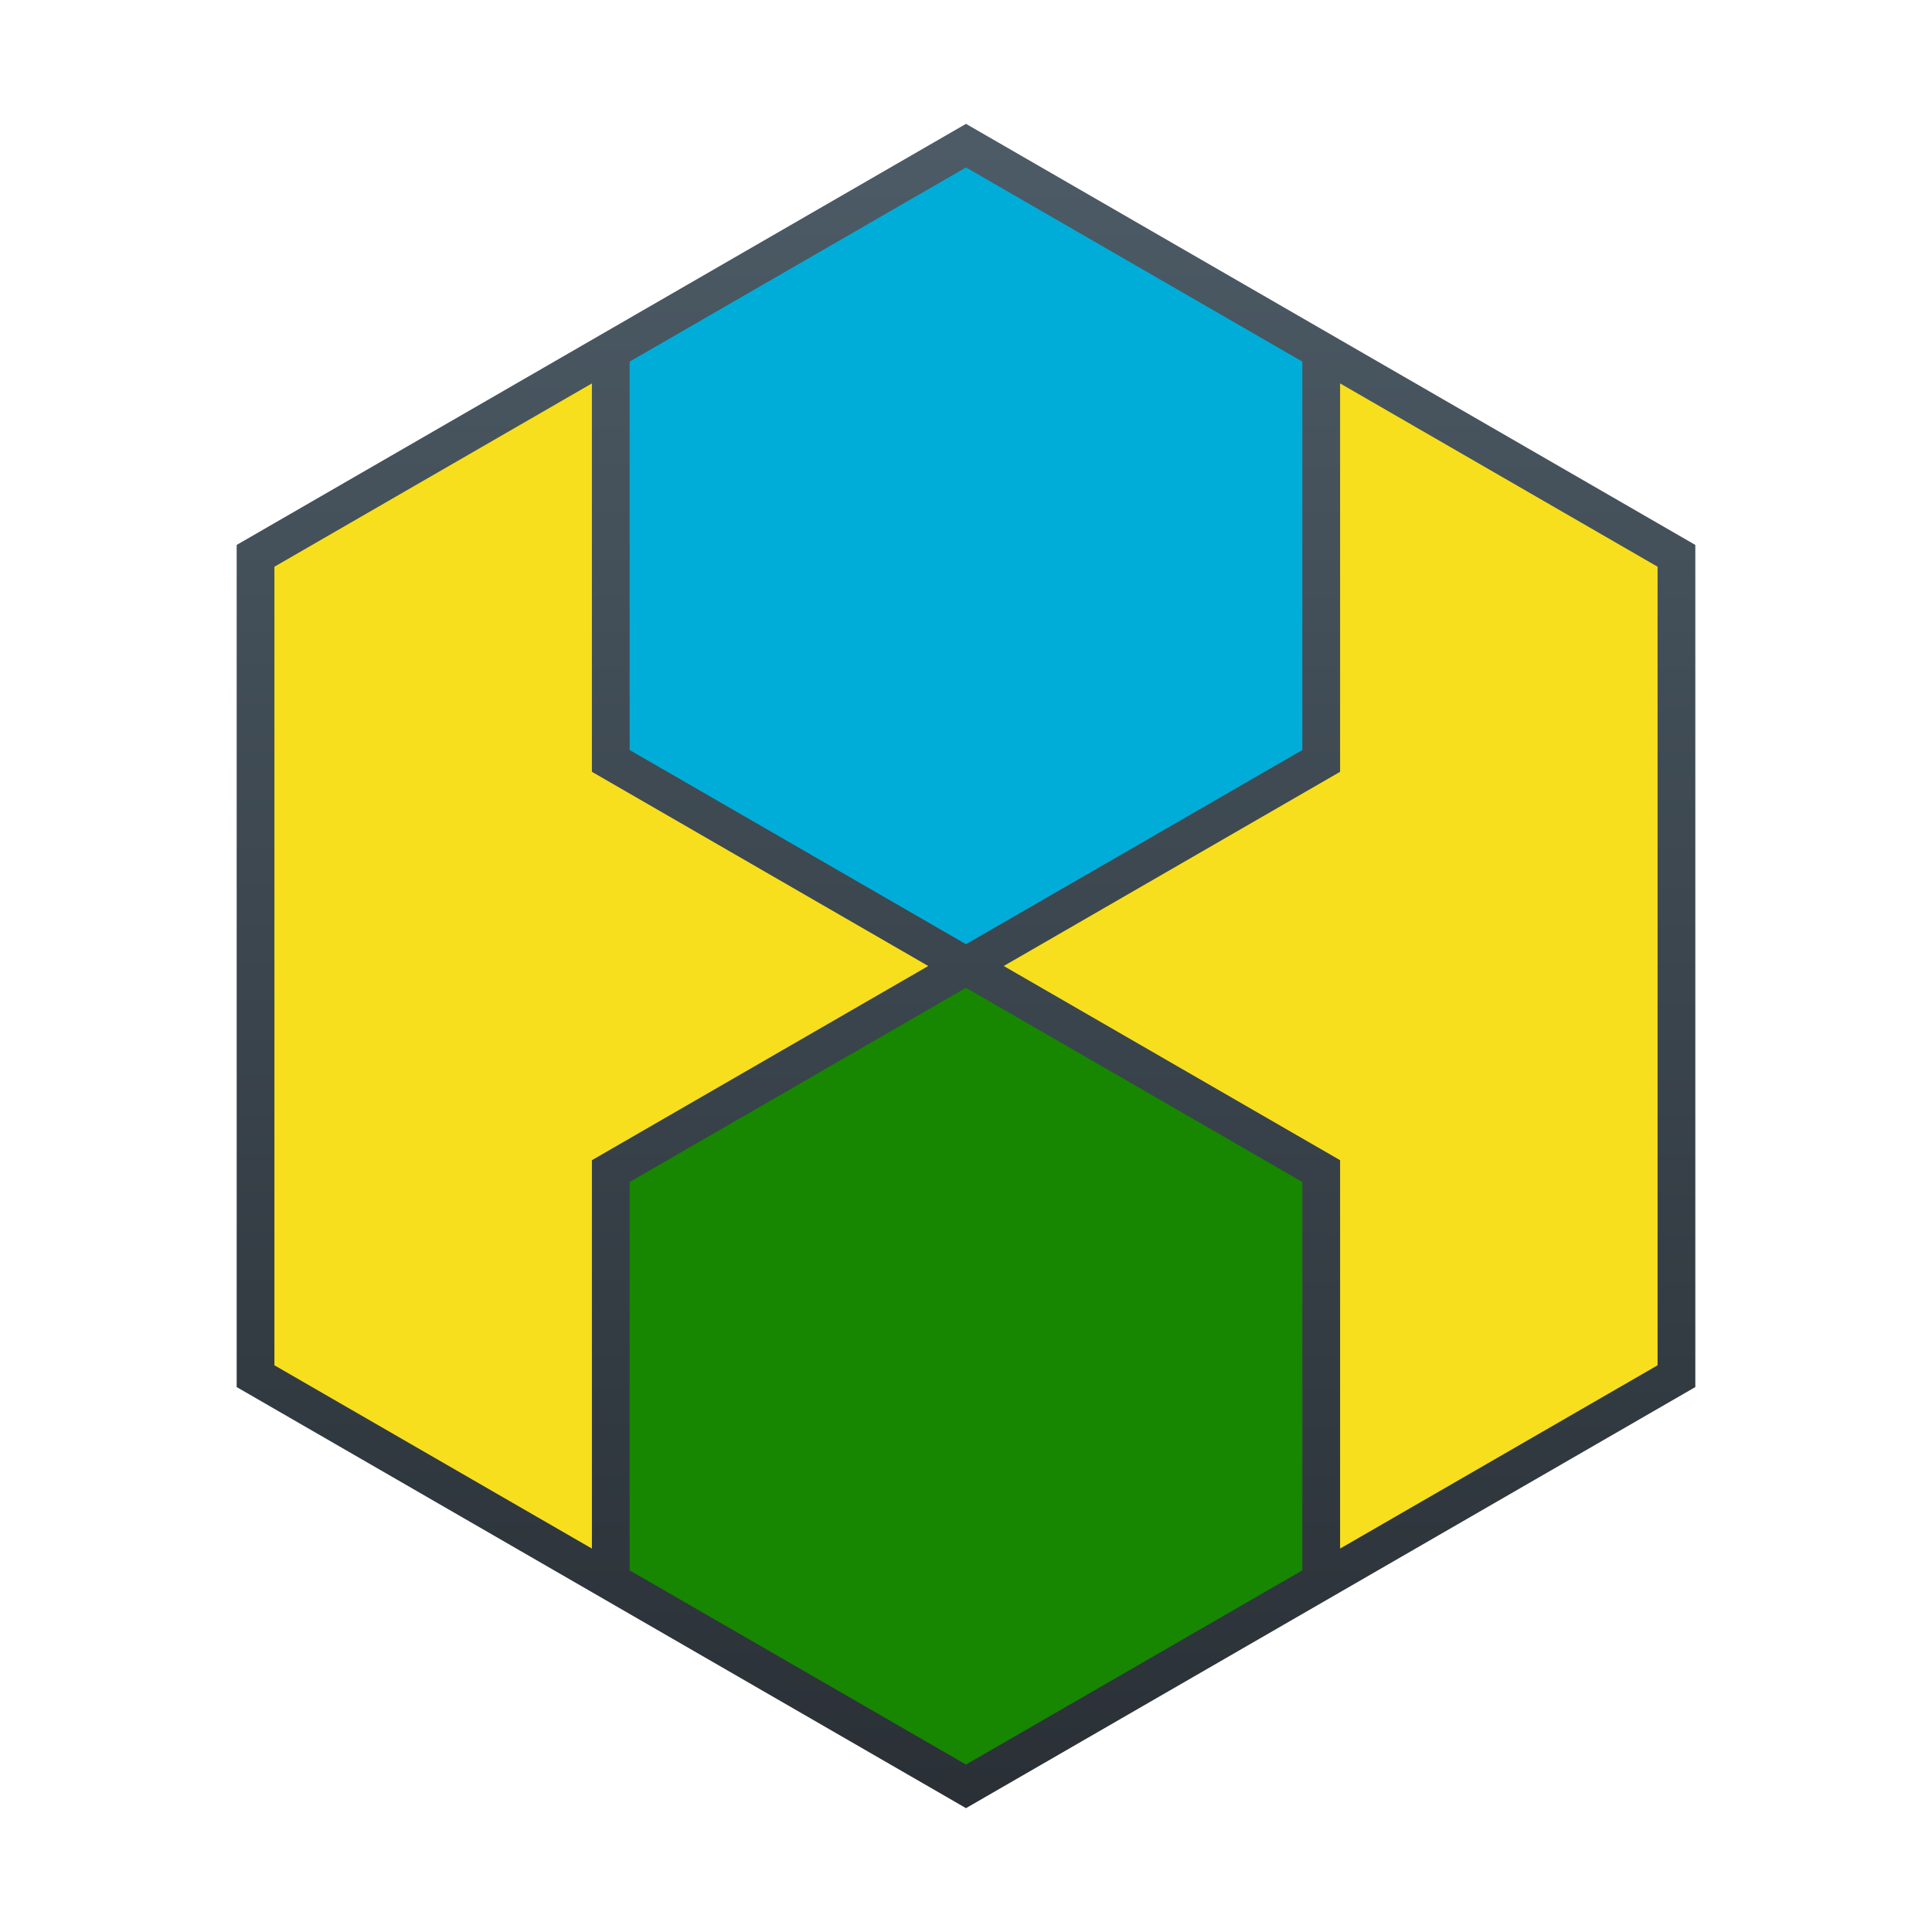
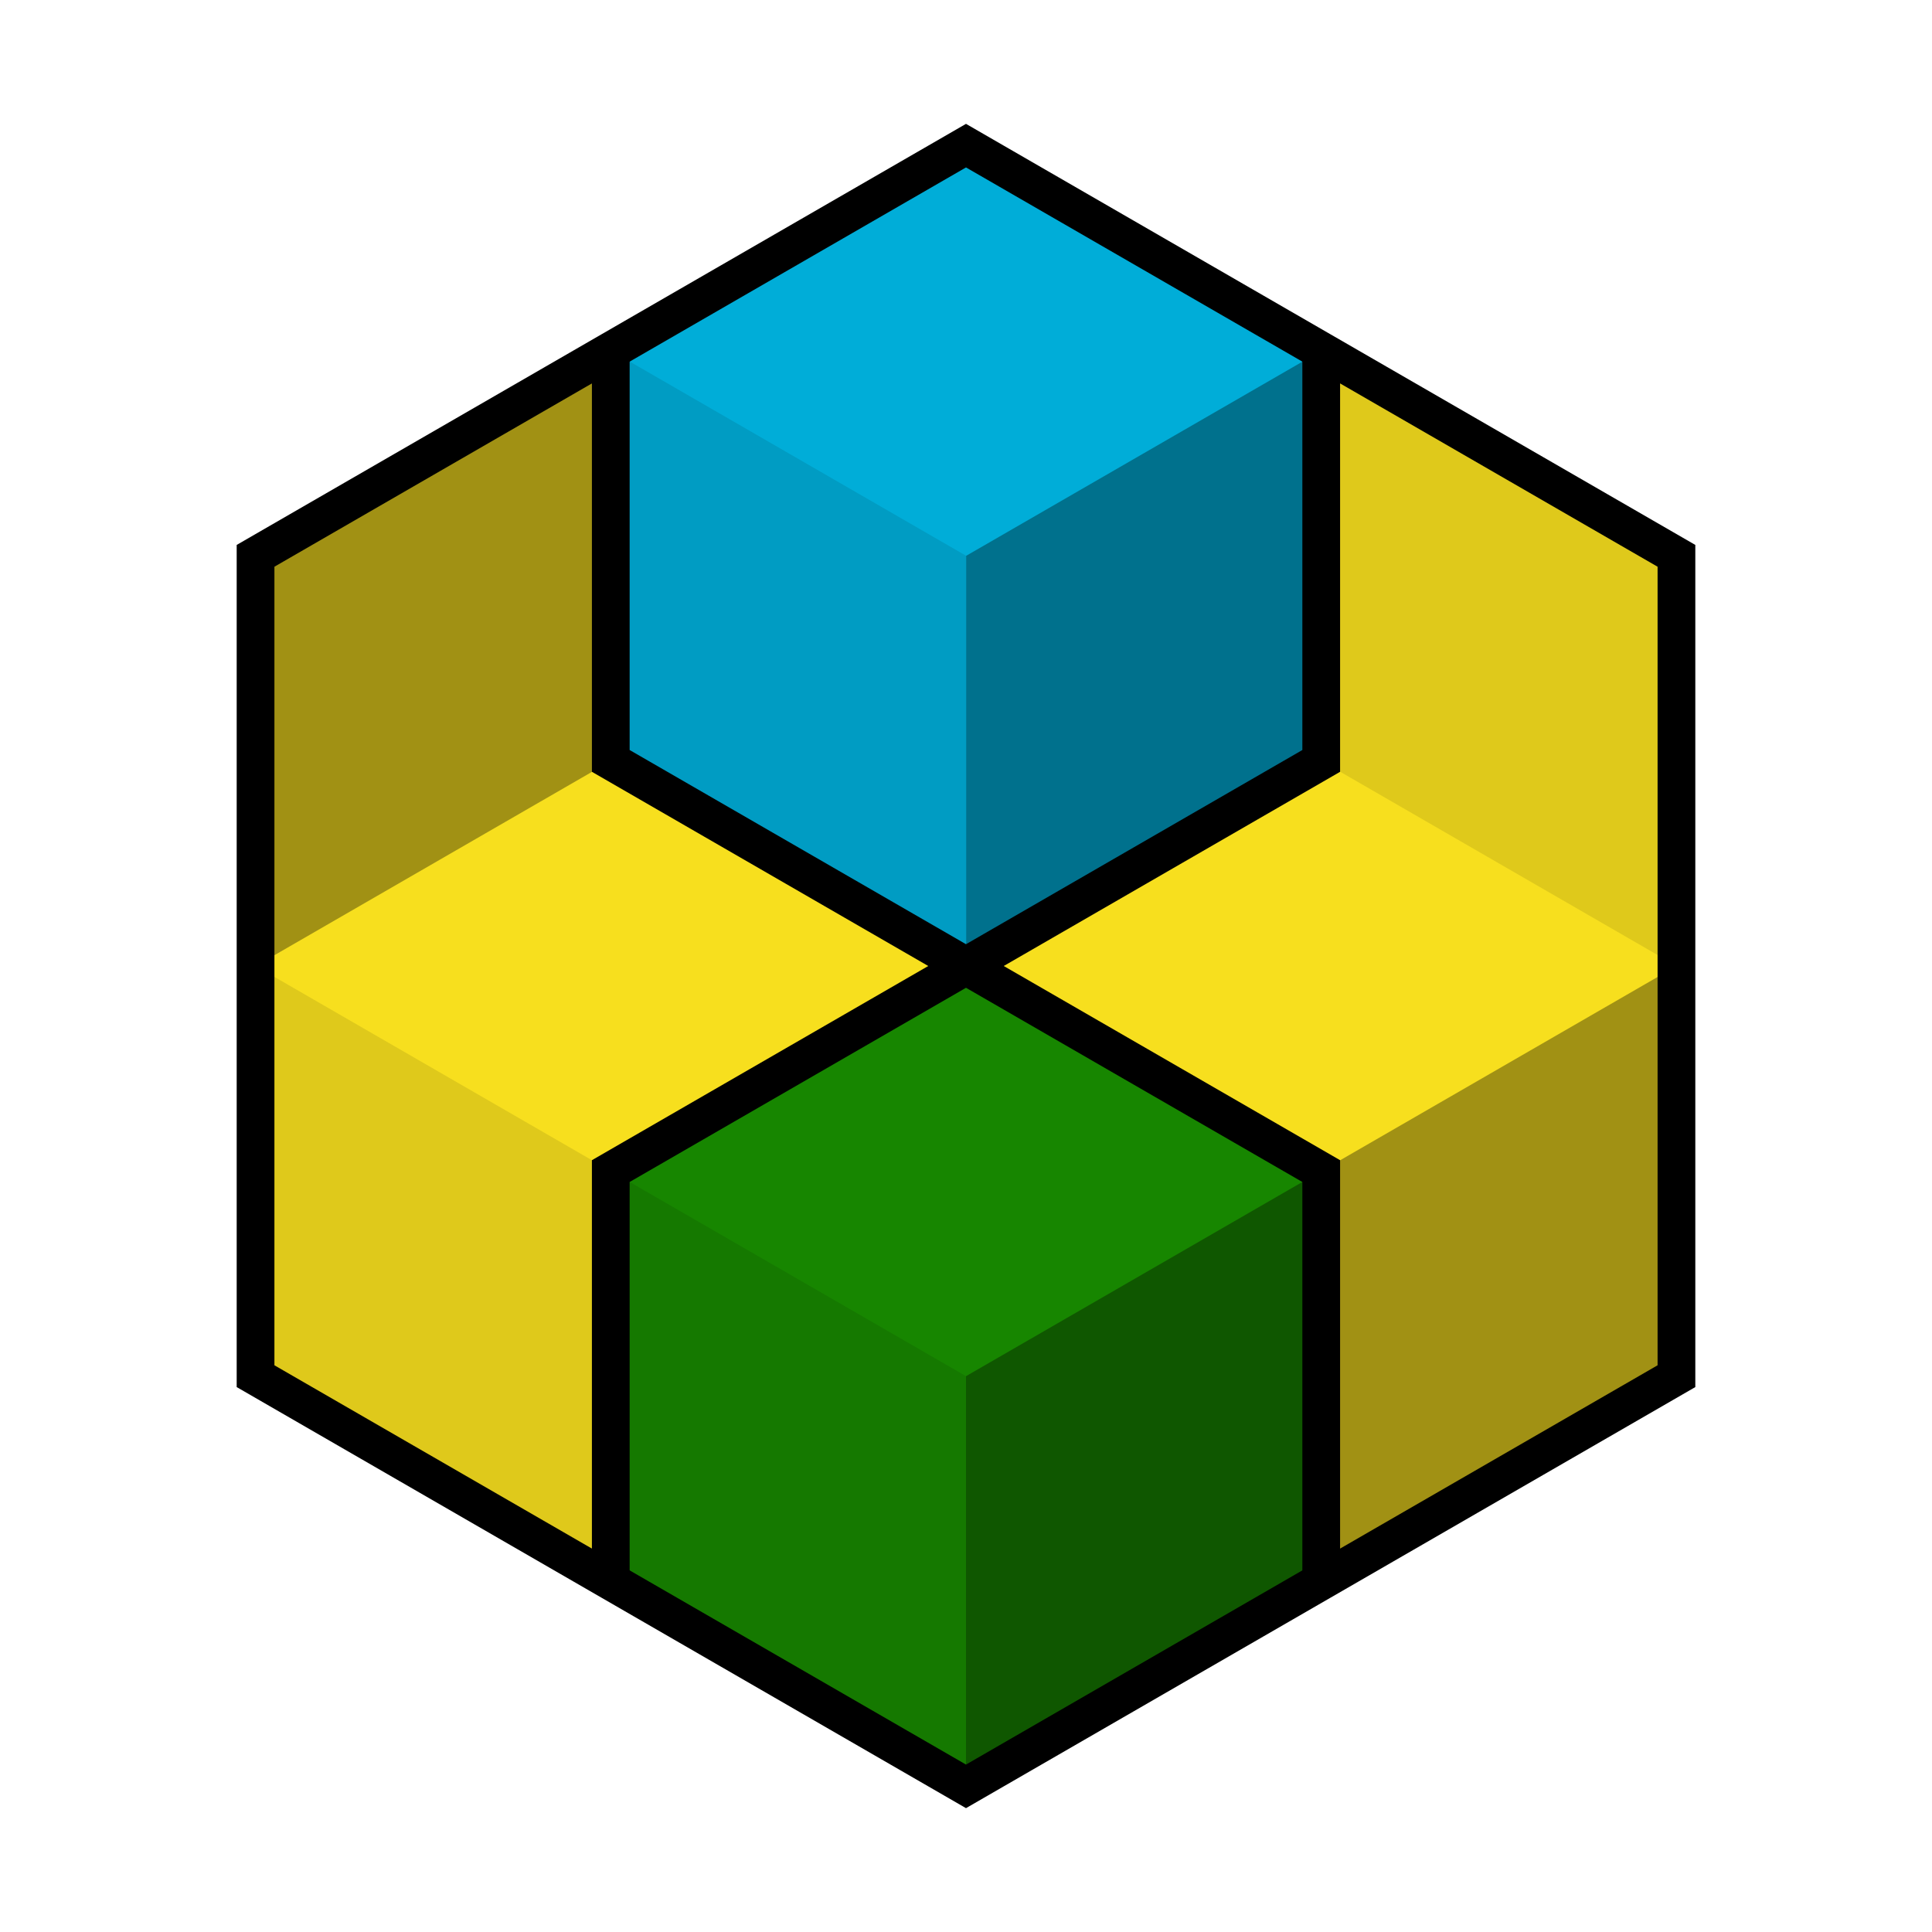
<svg xmlns="http://www.w3.org/2000/svg" xmlns:xlink="http://www.w3.org/1999/xlink" viewBox="-10 -10 512 512" version="1.1" id="svg6" width="512" height="512">
  <defs id="defs10">
-     <linearGradient id="linearGradient2189">
-       <stop style="stop-color:#556672;stop-opacity:1;" offset="0" id="stop2185" />
-       <stop style="stop-color:#2a3036;stop-opacity:1;" offset="1" id="stop2187" />
-     </linearGradient>
    <linearGradient id="linearGradient1938">
      <stop style="stop-color:#00add8;stop-opacity:1;" offset="0" id="stop1934" />
      <stop style="stop-color:#007fa5;stop-opacity:1;" offset="1" id="stop1936" />
    </linearGradient>
-     <linearGradient xlink:href="#linearGradient2189" id="linearGradient2191" x1="245.364" y1="576.544" x2="246" y2="28.597" gradientUnits="userSpaceOnUse" />
    <clipPath clipPathUnits="userSpaceOnUse" id="clipPath5768">
      <path id="path5770" style="color:#000000;display:inline;fill:url(#linearGradient5772);stroke-width:10;-inkscape-stroke:none" d="M 246,463.403 151.862,409.053 V 300.351 L 246,246 l 94.138,54.351 v 108.702 z m -94.157,-54.444 94.157,54.444 94.886,-54.658 -94.901,-32.58 z" />
    </clipPath>
    <linearGradient xlink:href="#linearGradient1938" id="linearGradient5772" gradientUnits="userSpaceOnUse" gradientTransform="translate(-10,229.3118)" x1="214.402" y1="126.488" x2="355.138" y2="125.39" />
  </defs>
-   <g id="g1423" transform="rotate(180,246,246)">
+   <g id="g1423" transform="rotate(180,246,246)" style="display:inline">
    <path style="color:#000000;display:inline;fill:#f7df1e;fill-opacity:1;stroke-width:10;-inkscape-stroke:none" d="M 246,463.403 57.723,354.702 57.723,137.298 246,28.597 434.277,137.298 l 10e-6,217.403 z" id="path2164" />
-     <g id="g1032" style="display:none">
+     <g id="g1032" style="display:inline">
      <path id="path1404" style="color:#000000;display:inline;fill:#000000;fill-opacity:0.349;stroke-width:5.773;-inkscape-stroke:none" d="m 151.818,82.947 7e-5,108.702 -94.138,54.351 -7e-5,-108.702 z" />
      <path id="path1400" style="color:#000000;display:inline;fill:#000000;fill-opacity:0.1;stroke-width:5.773;-inkscape-stroke:none" d="m 57.68,246.001 -7e-5,108.702 94.138,54.351 6e-5,-108.702 z" />
      <path id="path1302" style="color:#000000;display:inline;fill:#000000;fill-opacity:0.35;stroke-width:5.773;-inkscape-stroke:none" d="m 434.233,246.001 7e-5,108.702 -94.138,54.351 -7e-5,-108.702 z" />
      <path id="path1402" style="color:#000000;display:inline;fill:#000000;fill-opacity:0.1;stroke-width:5.773;-inkscape-stroke:none" d="m 340.138,82.947 -7e-5,108.702 94.138,54.351 7e-5,-108.702 z" />
      <path id="path1022" style="color:#000000;display:inline;fill:#000000;fill-opacity:0;stroke-width:5.773;-inkscape-stroke:none" d="m 57.68,246.001 94.138,54.351 94.138,-54.351 -94.138,-54.351 z" />
      <path id="path1020" style="color:#000000;display:inline;fill:#000000;fill-opacity:0;stroke-width:5.773;-inkscape-stroke:none" d="M 246,246 340.138,300.351 434.277,246 340.138,191.649 Z" />
    </g>
    <path style="color:#000000;display:inline;fill:#178600;fill-opacity:1;stroke-width:10;-inkscape-stroke:none" d="M 246,246 151.862,191.649 V 82.947 L 246,28.597 340.138,82.947 V 191.649 Z" id="path2170" />
-     <g id="g1037" style="display:none">
+     <g id="g1037" style="display:inline">
      <path id="path1304" style="color:#000000;display:inline;fill:#000000;fill-opacity:0.349;stroke-width:5.773;-inkscape-stroke:none" d="m 246,28.597 7e-5,108.702 -94.138,54.351 -7e-5,-108.702 z" />
      <path id="path1308" style="color:#000000;display:inline;fill:#000000;fill-opacity:0.1;stroke-width:5.773;-inkscape-stroke:none" d="m 246,28.597 -7e-5,108.702 94.138,54.351 6e-5,-108.702 z" />
      <path id="path1306" style="color:#000000;display:inline;fill:#000000;fill-opacity:0;stroke-width:5.773;-inkscape-stroke:none" d="m 151.818,191.65 94.138,54.351 94.138,-54.351 -94.138,-54.351 z" />
    </g>
    <path style="color:#000000;display:inline;fill:#00add8;fill-opacity:1;stroke-width:10;-inkscape-stroke:none" d="M 246,463.403 151.862,409.053 V 300.351 L 246,246 l 94.138,54.351 v 108.702 z" id="path2176" />
-     <g id="g1042" style="display:none">
+     <g id="g1042" style="display:inline">
      <path id="path1398" style="color:#000000;display:inline;fill:#000000;fill-opacity:0.35;stroke-width:5.773;-inkscape-stroke:none" d="m 245.956,246.001 7e-5,108.702 -94.138,54.351 -7e-5,-108.702 z" />
      <path id="path1298" style="color:#000000;display:inline;fill:#000000;fill-opacity:0.1;stroke-width:5.773;-inkscape-stroke:none" d="m 245.956,246.001 -7e-5,108.702 94.138,54.351 6e-5,-108.702 z" />
      <path id="path1046" style="color:#000000;display:inline;fill:#000000;fill-opacity:0;stroke-width:5.773;-inkscape-stroke:none" d="m 151.862,409.053 94.138,54.351 94.138,-54.351 -94.138,-54.351 z" />
    </g>
-     <path id="path2166" style="color:#000000;display:inline;fill:url(#linearGradient2191);fill-opacity:1;stroke:none;stroke-opacity:1;-inkscape-stroke:none" d="M 246,22.822 146.861,80.061 52.723,134.412 V 357.588 L 146.861,411.939 246,469.178 l 2.5,-1.443 96.639,-55.795 94.139,-54.352 V 134.412 L 345.139,80.061 Z m 0,11.549 89.139,51.463 V 188.762 L 246,240.227 156.861,188.762 V 85.834 Z M 146.861,91.609 V 194.535 L 236,246 146.861,297.465 V 400.391 L 62.723,351.814 v -211.629 z m 198.277,0 84.139,48.576 v 211.629 l -84.139,48.576 V 297.465 L 256,246 345.139,194.535 Z M 246,251.773 335.139,303.238 V 406.166 L 246,457.629 156.861,406.166 V 303.238 Z" />
+     <path id="path2166" style="color:#000000;display:none;fill:#000000;fill-opacity:1;stroke:none;stroke-opacity:1;-inkscape-stroke:none" d="M 246,22.822 146.861,80.061 52.723,134.412 V 357.588 L 146.861,411.939 246,469.178 l 2.5,-1.443 96.639,-55.795 94.139,-54.352 V 134.412 L 345.139,80.061 Z m 0,11.549 89.139,51.463 V 188.762 L 246,240.227 156.861,188.762 V 85.834 Z M 146.861,91.609 V 194.535 L 236,246 146.861,297.465 V 400.391 L 62.723,351.814 v -211.629 z m 198.277,0 84.139,48.576 v 211.629 l -84.139,48.576 V 297.465 L 256,246 345.139,194.535 Z M 246,251.773 335.139,303.238 V 406.166 L 246,457.629 156.861,406.166 V 303.238 Z" />
+     <g id="g1795" style="display:inline">
+       <path style="color:#000000;display:inline;fill:none;fill-opacity:1;stroke:#000000;stroke-width:10;stroke-opacity:1;-inkscape-stroke:none" d="m 246,463.403 -94.138,-54.351 -94.138,-54.351 -6e-6,-217.403 94.138,-54.351 94.138,-54.351 94.138,54.351 94.138,54.351 10e-6,217.403 -94.138,54.351 z" id="path1011" />
+       <path style="color:#000000;display:inline;fill:none;fill-opacity:1;stroke:#000000;stroke-width:10;stroke-opacity:1;-inkscape-stroke:none" d="M 151.862,409.053 V 300.351 L 246,246 l 94.138,54.351 v 108.702" id="path1788" />
+       <path style="color:#000000;display:inline;fill:none;fill-opacity:1;stroke:#000000;stroke-width:10;stroke-opacity:1;-inkscape-stroke:none" d="M 340.138,82.947 V 191.649 L 246,246 151.862,191.649 V 82.947" id="path1790" />
+     </g>
  </g>
</svg>
